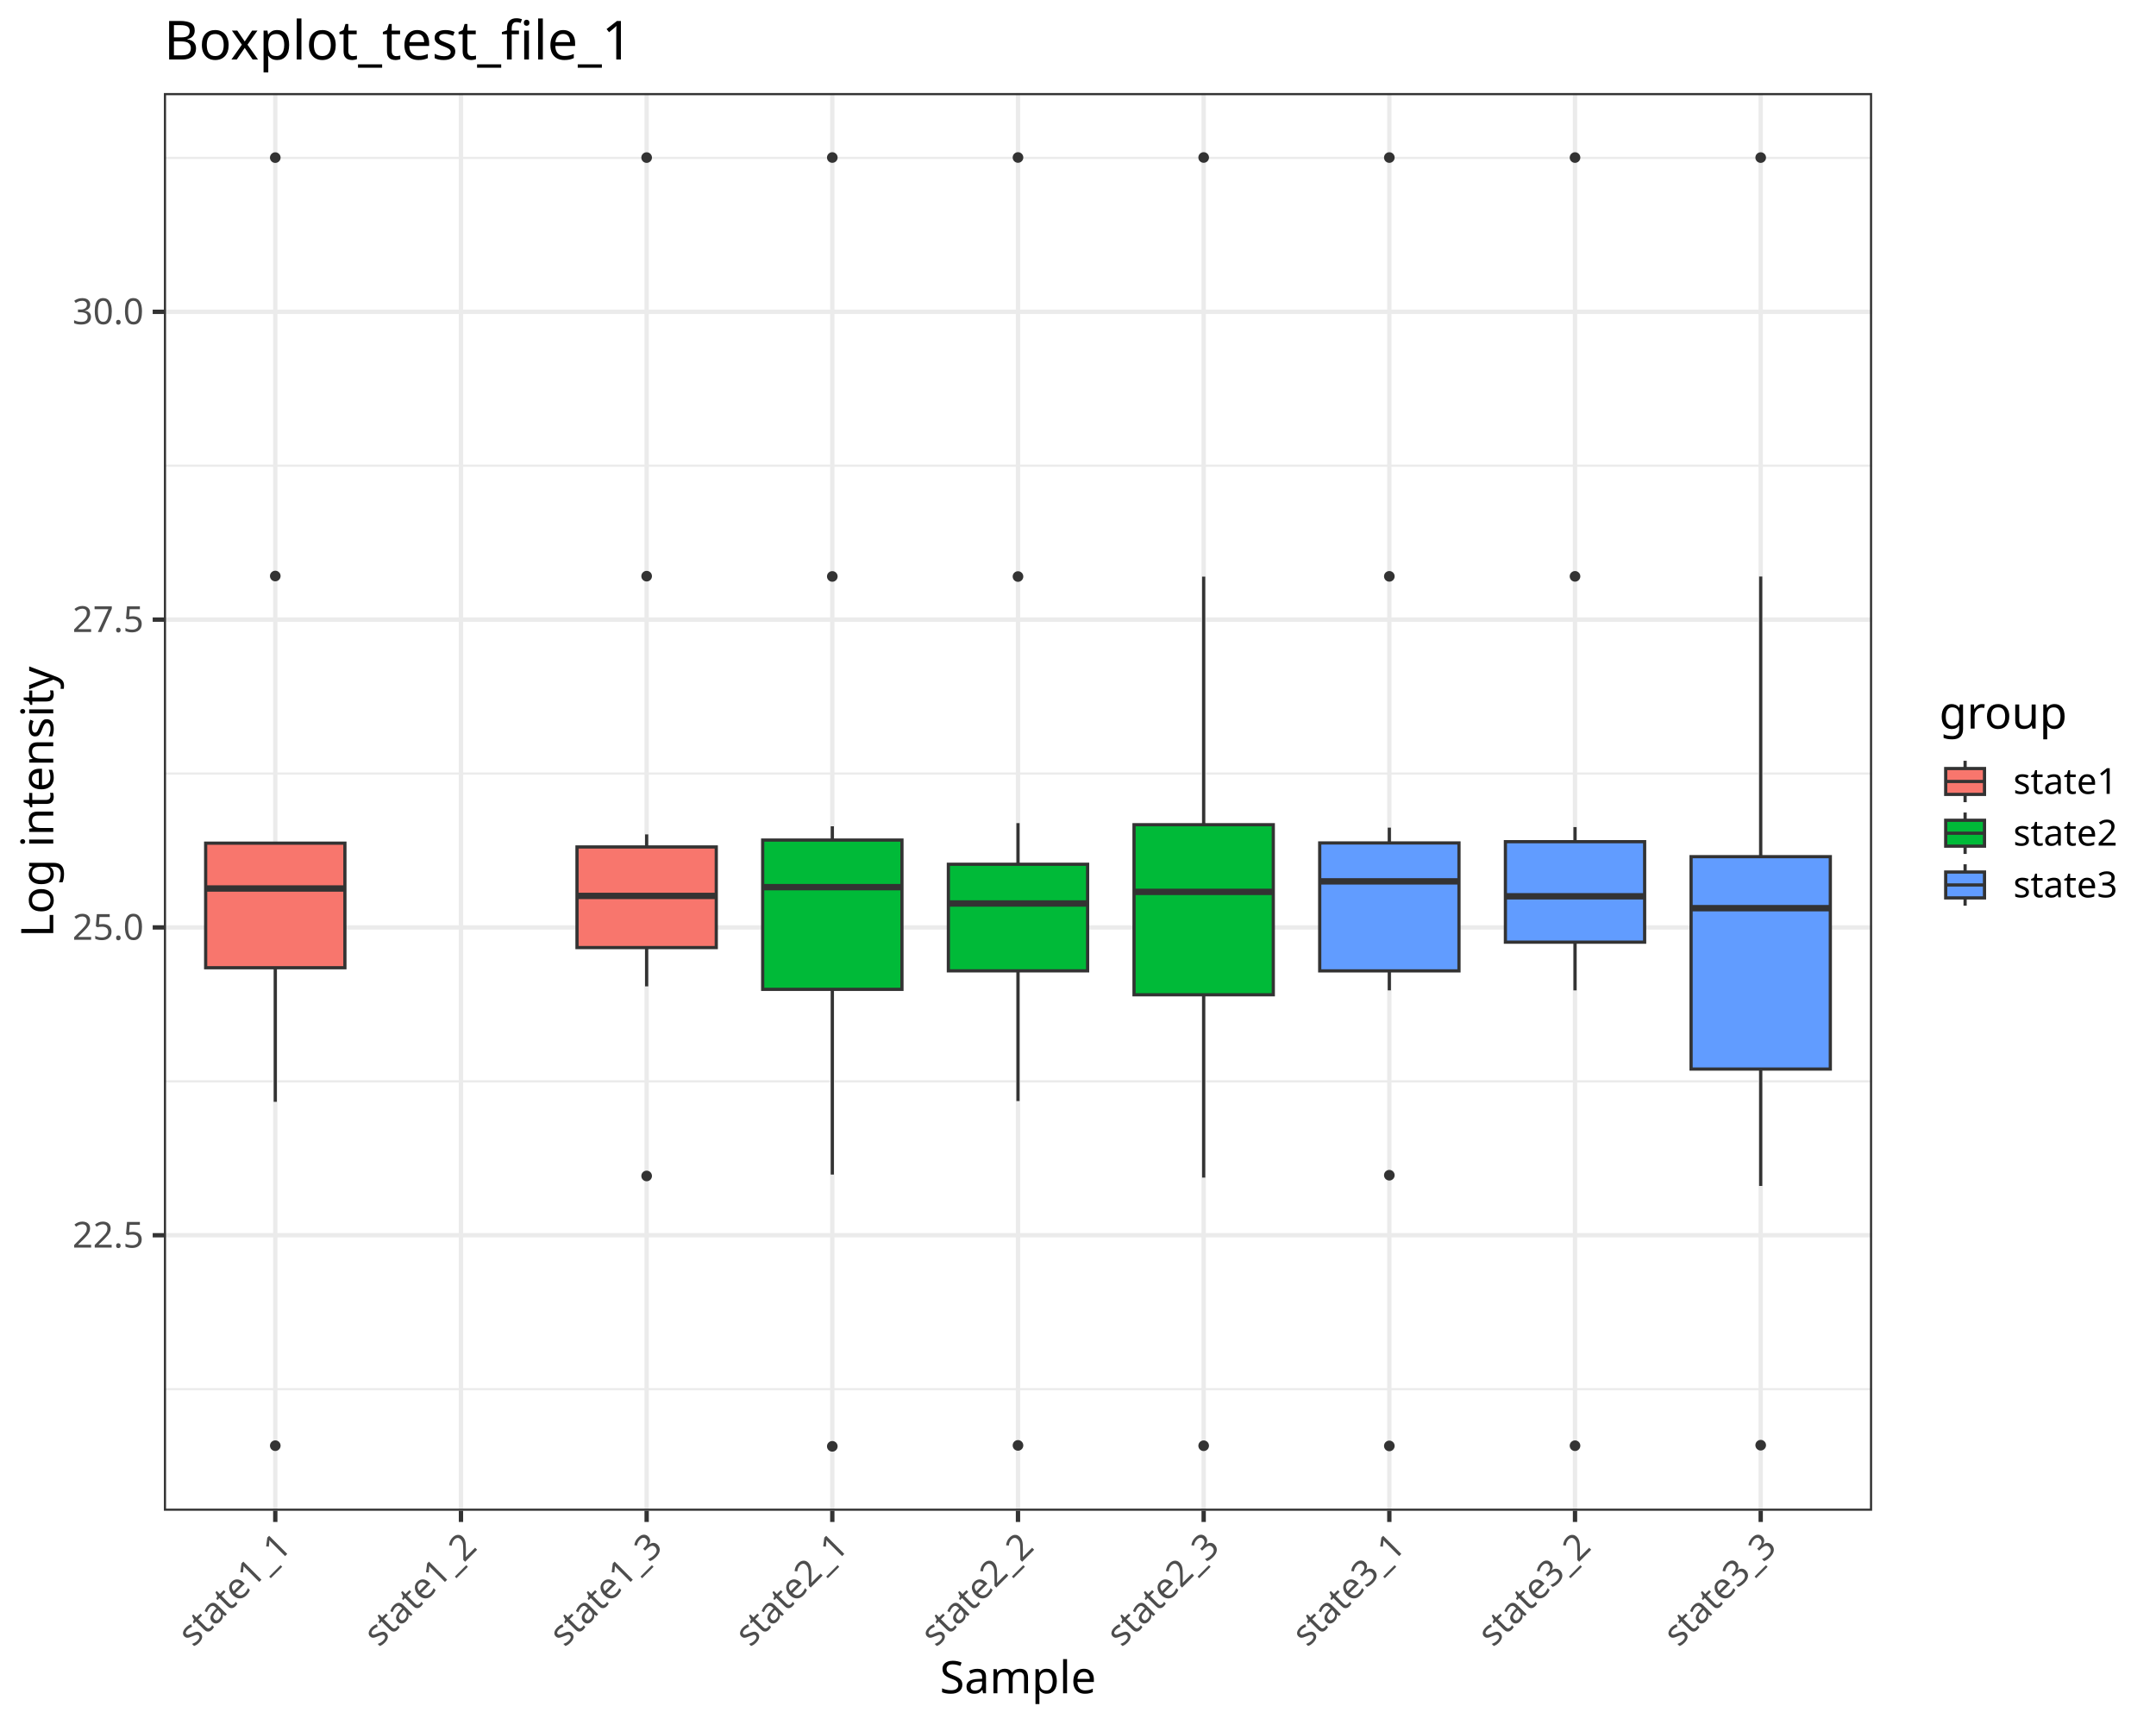
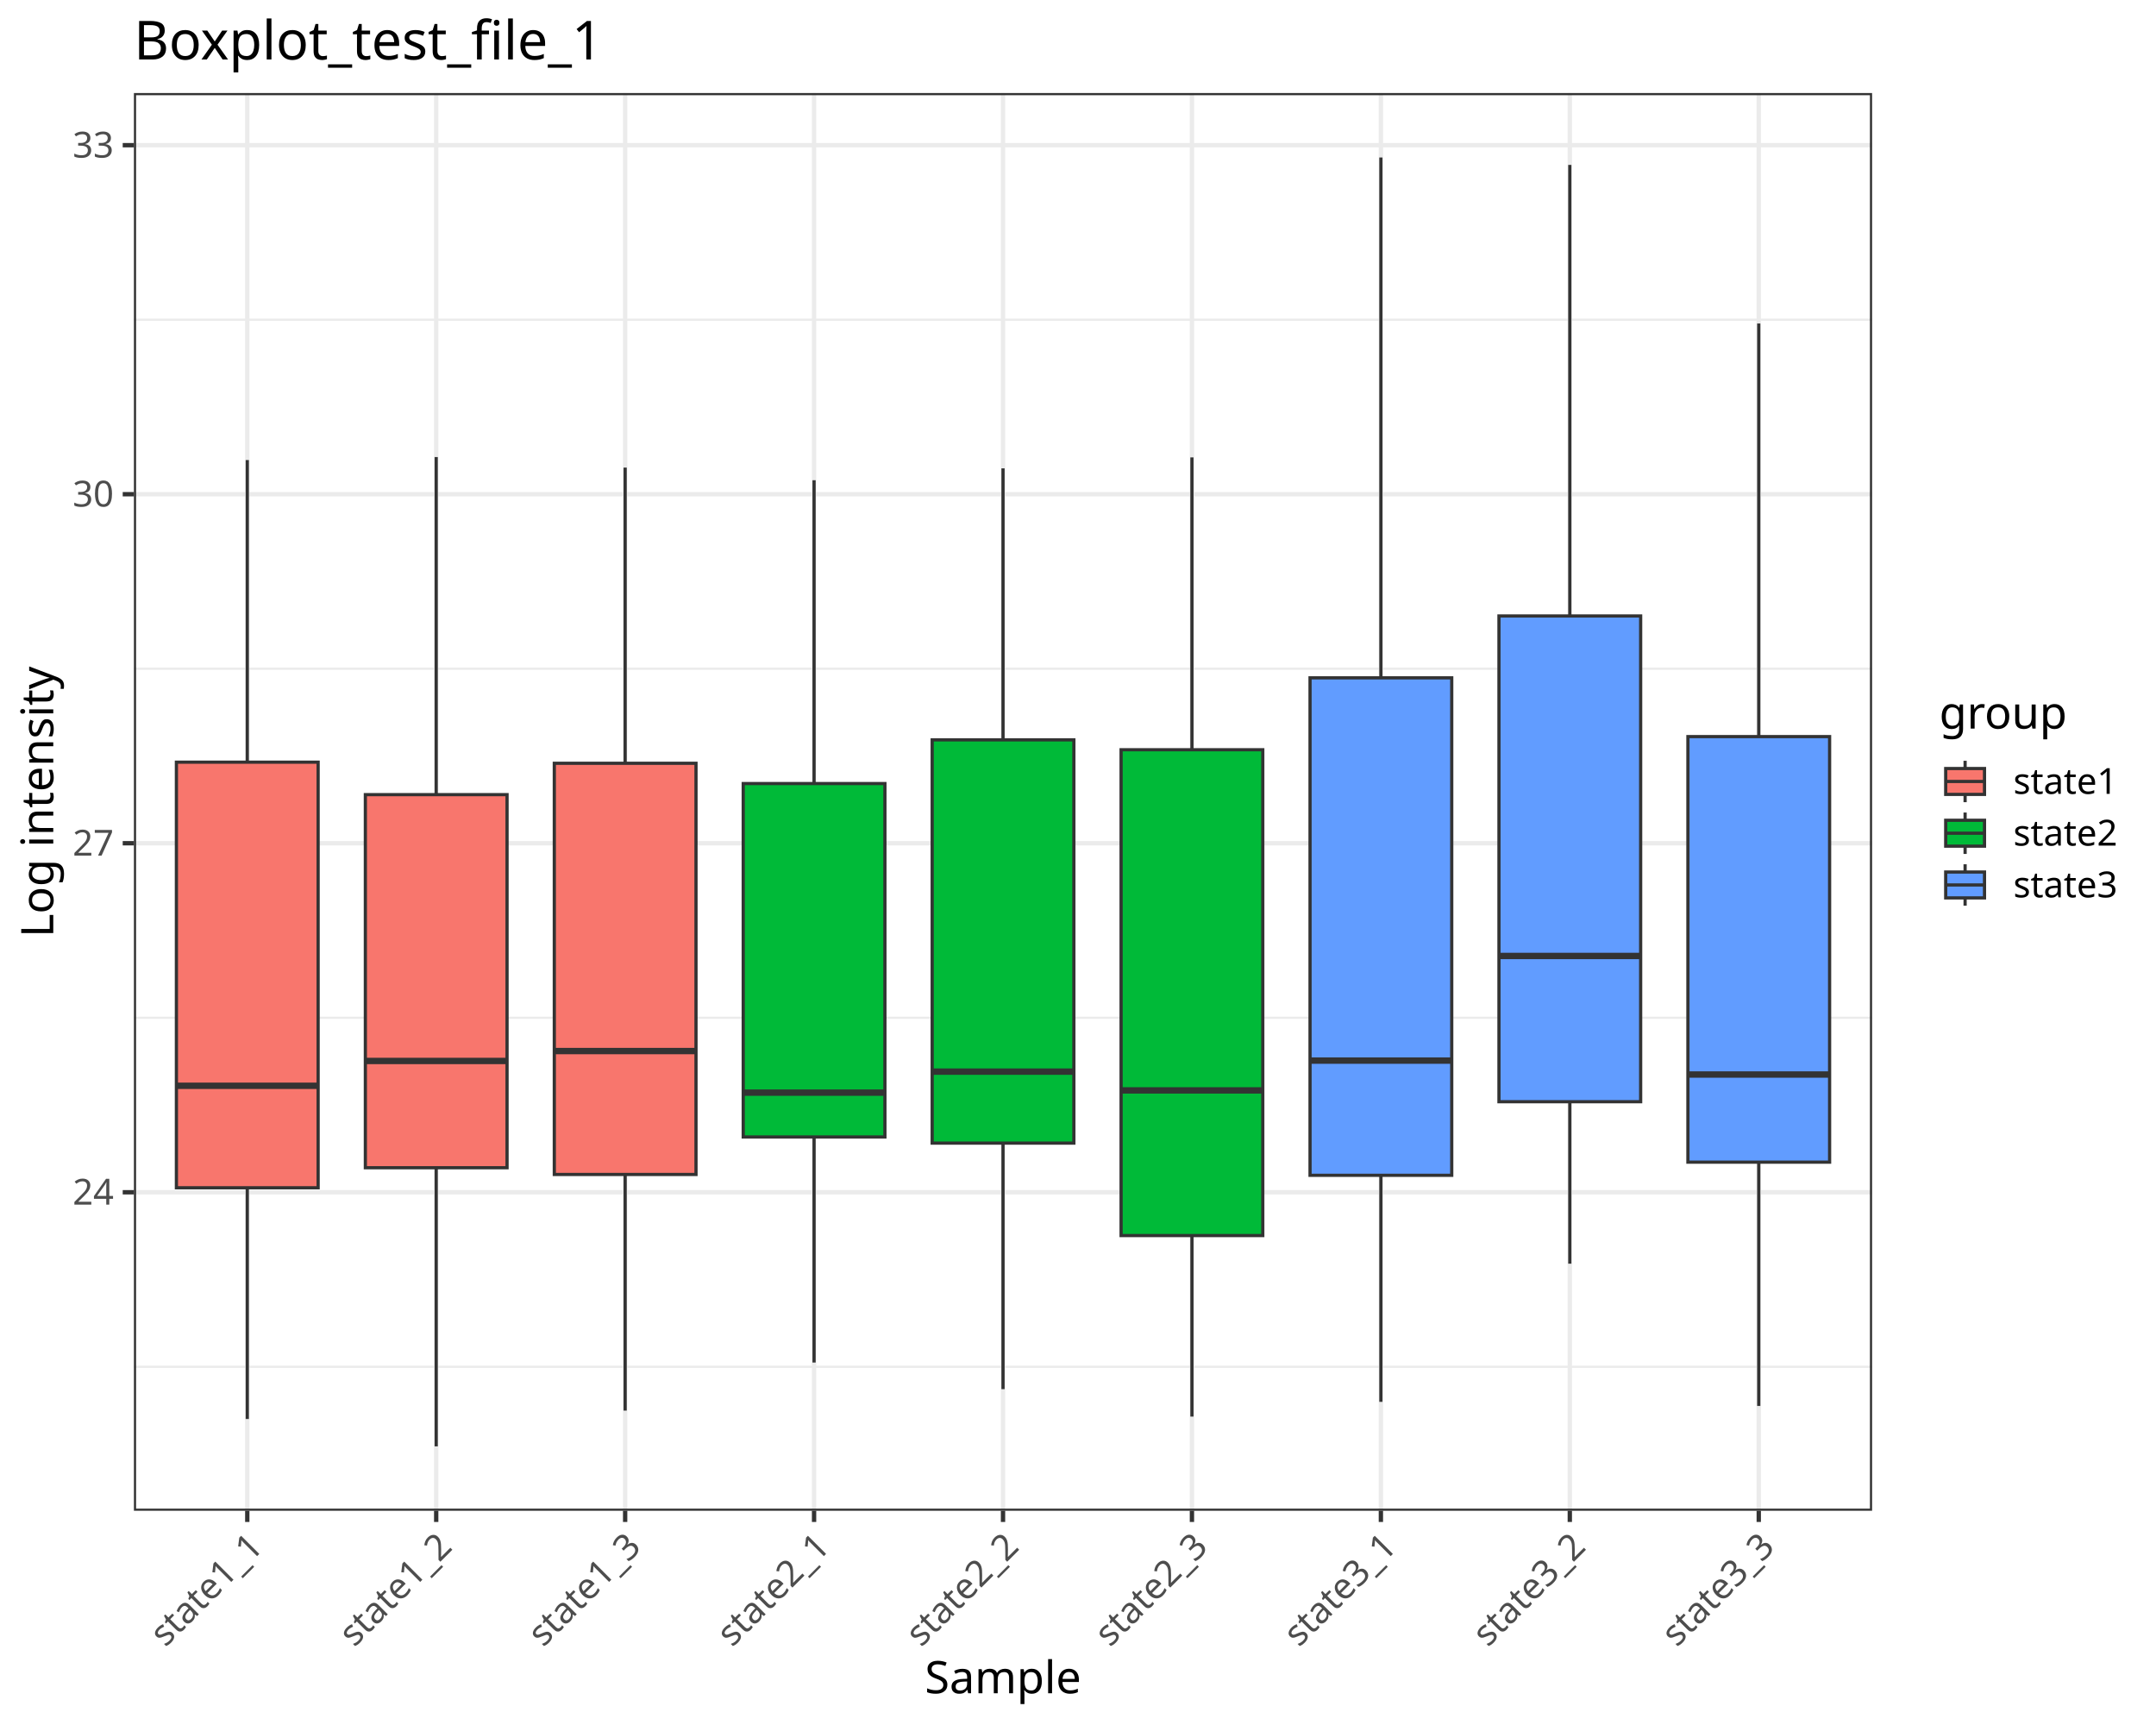
<svg xmlns="http://www.w3.org/2000/svg" class="svglite" data-engine-version="2.0" width="720.00pt" height="576.00pt" viewBox="0 0 720.00 576.00">
  <defs>
    <style type="text/css">
    .svglite line, .svglite polyline, .svglite polygon, .svglite path, .svglite rect, .svglite circle {
      fill: none;
      stroke: #000000;
      stroke-linecap: round;
      stroke-linejoin: round;
      stroke-miterlimit: 10.00;
    }
  </style>
  </defs>
  <rect width="100%" height="100%" style="stroke: none; fill: #FFFFFF;" />
  <defs>
    <clipPath id="cpMC4wMHw3MjAuMDB8MC4wMHw1NzYuMDA=">
      <rect x="0.00" y="0.00" width="720.00" height="576.00" />
    </clipPath>
  </defs>
  <g clip-path="url(#cpMC4wMHw3MjAuMDB8MC4wMHw1NzYuMDA=)">
    <rect x="0.00" y="0.00" width="720.00" height="576.00" style="stroke-width: 1.45; stroke: #FFFFFF; fill: #FFFFFF;" />
  </g>
  <defs>
-     <clipPath id="cpNTQuNzN8NjI1LjE5fDMxLjA3fDUwNC40Nw==">
-       <rect x="54.73" y="31.07" width="570.47" height="473.40" />
+     <clipPath id="cpNDQuNzJ8NjI1LjE5fDMxLjA3fDUwNC40Nw==">
+       <rect x="44.72" y="31.07" width="580.47" height="473.40" />
    </clipPath>
  </defs>
-   <g clip-path="url(#cpNTQuNzN8NjI1LjE5fDMxLjA3fDUwNC40Nw==)">
-     <rect x="54.73" y="31.07" width="570.47" height="473.40" style="stroke-width: 1.45; stroke: none; fill: #FFFFFF;" />
-     <polyline points="54.73,463.86 625.19,463.86 " style="stroke-width: 0.73; stroke: #EBEBEB; stroke-linecap: butt;" />
-     <polyline points="54.73,361.07 625.19,361.07 " style="stroke-width: 0.73; stroke: #EBEBEB; stroke-linecap: butt;" />
-     <polyline points="54.73,258.29 625.19,258.29 " style="stroke-width: 0.73; stroke: #EBEBEB; stroke-linecap: butt;" />
-     <polyline points="54.73,155.51 625.19,155.51 " style="stroke-width: 0.73; stroke: #EBEBEB; stroke-linecap: butt;" />
-     <polyline points="54.73,52.72 625.19,52.72 " style="stroke-width: 0.73; stroke: #EBEBEB; stroke-linecap: butt;" />
-     <polyline points="54.73,412.46 625.19,412.46 " style="stroke-width: 1.45; stroke: #EBEBEB; stroke-linecap: butt;" />
-     <polyline points="54.73,309.68 625.19,309.68 " style="stroke-width: 1.45; stroke: #EBEBEB; stroke-linecap: butt;" />
-     <polyline points="54.73,206.90 625.19,206.90 " style="stroke-width: 1.45; stroke: #EBEBEB; stroke-linecap: butt;" />
-     <polyline points="54.73,104.12 625.19,104.12 " style="stroke-width: 1.45; stroke: #EBEBEB; stroke-linecap: butt;" />
-     <polyline points="91.93,504.47 91.93,31.07 " style="stroke-width: 1.45; stroke: #EBEBEB; stroke-linecap: butt;" />
-     <polyline points="153.94,504.47 153.94,31.07 " style="stroke-width: 1.45; stroke: #EBEBEB; stroke-linecap: butt;" />
-     <polyline points="215.95,504.47 215.95,31.07 " style="stroke-width: 1.45; stroke: #EBEBEB; stroke-linecap: butt;" />
-     <polyline points="277.95,504.47 277.95,31.07 " style="stroke-width: 1.45; stroke: #EBEBEB; stroke-linecap: butt;" />
-     <polyline points="339.96,504.47 339.96,31.07 " style="stroke-width: 1.45; stroke: #EBEBEB; stroke-linecap: butt;" />
-     <polyline points="401.97,504.47 401.97,31.07 " style="stroke-width: 1.45; stroke: #EBEBEB; stroke-linecap: butt;" />
-     <polyline points="463.97,504.47 463.97,31.07 " style="stroke-width: 1.45; stroke: #EBEBEB; stroke-linecap: butt;" />
-     <polyline points="525.98,504.47 525.98,31.07 " style="stroke-width: 1.45; stroke: #EBEBEB; stroke-linecap: butt;" />
-     <polyline points="587.99,504.47 587.99,31.07 " style="stroke-width: 1.45; stroke: #EBEBEB; stroke-linecap: butt;" />
-     <circle cx="91.93" cy="192.34" r="1.42" style="stroke-width: 0.71; stroke: #333333; fill: #333333;" />
-     <circle cx="91.93" cy="52.63" r="1.42" style="stroke-width: 0.71; stroke: #333333; fill: #333333;" />
-     <circle cx="91.93" cy="482.73" r="1.42" style="stroke-width: 0.71; stroke: #333333; fill: #333333;" />
-     <line x1="91.93" y1="281.54" x2="91.93" y2="281.18" style="stroke-width: 1.07; stroke: #333333; stroke-linecap: butt;" />
-     <line x1="91.93" y1="323.14" x2="91.93" y2="367.91" style="stroke-width: 1.07; stroke: #333333; stroke-linecap: butt;" />
-     <polygon points="68.68,281.54 68.68,323.14 115.18,323.14 115.18,281.54 68.68,281.54 " style="stroke-width: 1.07; stroke: #333333; stroke-linecap: butt; stroke-linejoin: miter; fill: #F8766D;" />
-     <line x1="68.68" y1="296.68" x2="115.18" y2="296.68" style="stroke-width: 2.13; stroke: #333333; stroke-linecap: butt; stroke-linejoin: miter;" />
-     <circle cx="215.95" cy="192.39" r="1.42" style="stroke-width: 0.71; stroke: #333333; fill: #333333;" />
-     <circle cx="215.95" cy="52.62" r="1.42" style="stroke-width: 0.71; stroke: #333333; fill: #333333;" />
-     <circle cx="215.95" cy="392.67" r="1.42" style="stroke-width: 0.71; stroke: #333333; fill: #333333;" />
-     <line x1="215.95" y1="282.81" x2="215.95" y2="278.61" style="stroke-width: 1.07; stroke: #333333; stroke-linecap: butt;" />
-     <line x1="215.95" y1="316.41" x2="215.95" y2="329.36" style="stroke-width: 1.07; stroke: #333333; stroke-linecap: butt;" />
-     <polygon points="192.69,282.81 192.69,316.41 239.20,316.41 239.20,282.81 192.69,282.81 " style="stroke-width: 1.07; stroke: #333333; stroke-linecap: butt; stroke-linejoin: miter; fill: #F8766D;" />
-     <line x1="192.69" y1="299.16" x2="239.20" y2="299.16" style="stroke-width: 2.13; stroke: #333333; stroke-linecap: butt; stroke-linejoin: miter;" />
-     <circle cx="277.95" cy="192.48" r="1.42" style="stroke-width: 0.71; stroke: #333333; fill: #333333;" />
-     <circle cx="277.95" cy="52.60" r="1.42" style="stroke-width: 0.71; stroke: #333333; fill: #333333;" />
-     <circle cx="277.95" cy="482.95" r="1.42" style="stroke-width: 0.71; stroke: #333333; fill: #333333;" />
-     <line x1="277.95" y1="280.51" x2="277.95" y2="275.91" style="stroke-width: 1.07; stroke: #333333; stroke-linecap: butt;" />
-     <line x1="277.95" y1="330.36" x2="277.95" y2="392.20" style="stroke-width: 1.07; stroke: #333333; stroke-linecap: butt;" />
-     <polygon points="254.70,280.51 254.70,330.36 301.21,330.36 301.21,280.51 254.70,280.51 " style="stroke-width: 1.07; stroke: #333333; stroke-linecap: butt; stroke-linejoin: miter; fill: #00BA38;" />
-     <line x1="254.70" y1="296.23" x2="301.21" y2="296.23" style="stroke-width: 2.13; stroke: #333333; stroke-linecap: butt; stroke-linejoin: miter;" />
-     <circle cx="339.96" cy="192.51" r="1.42" style="stroke-width: 0.71; stroke: #333333; fill: #333333;" />
-     <circle cx="339.96" cy="52.59" r="1.42" style="stroke-width: 0.71; stroke: #333333; fill: #333333;" />
-     <circle cx="339.96" cy="482.64" r="1.42" style="stroke-width: 0.71; stroke: #333333; fill: #333333;" />
-     <line x1="339.96" y1="288.59" x2="339.96" y2="274.84" style="stroke-width: 1.07; stroke: #333333; stroke-linecap: butt;" />
-     <line x1="339.96" y1="324.18" x2="339.96" y2="367.67" style="stroke-width: 1.07; stroke: #333333; stroke-linecap: butt;" />
-     <polygon points="316.71,288.59 316.71,324.18 363.21,324.18 363.21,288.59 316.71,288.59 " style="stroke-width: 1.07; stroke: #333333; stroke-linecap: butt; stroke-linejoin: miter; fill: #00BA38;" />
-     <line x1="316.71" y1="301.69" x2="363.21" y2="301.69" style="stroke-width: 2.13; stroke: #333333; stroke-linecap: butt; stroke-linejoin: miter;" />
-     <circle cx="401.97" cy="52.59" r="1.42" style="stroke-width: 0.71; stroke: #333333; fill: #333333;" />
-     <circle cx="401.97" cy="482.75" r="1.42" style="stroke-width: 0.71; stroke: #333333; fill: #333333;" />
-     <line x1="401.97" y1="275.38" x2="401.97" y2="192.54" style="stroke-width: 1.07; stroke: #333333; stroke-linecap: butt;" />
-     <line x1="401.97" y1="332.17" x2="401.97" y2="393.21" style="stroke-width: 1.07; stroke: #333333; stroke-linecap: butt;" />
-     <polygon points="378.71,275.38 378.71,332.17 425.22,332.17 425.22,275.38 378.71,275.38 " style="stroke-width: 1.07; stroke: #333333; stroke-linecap: butt; stroke-linejoin: miter; fill: #00BA38;" />
-     <line x1="378.71" y1="297.81" x2="425.22" y2="297.81" style="stroke-width: 2.13; stroke: #333333; stroke-linecap: butt; stroke-linejoin: miter;" />
-     <circle cx="463.97" cy="192.45" r="1.42" style="stroke-width: 0.71; stroke: #333333; fill: #333333;" />
-     <circle cx="463.97" cy="52.61" r="1.42" style="stroke-width: 0.71; stroke: #333333; fill: #333333;" />
-     <circle cx="463.97" cy="482.81" r="1.42" style="stroke-width: 0.71; stroke: #333333; fill: #333333;" />
-     <circle cx="463.97" cy="392.42" r="1.42" style="stroke-width: 0.71; stroke: #333333; fill: #333333;" />
-     <line x1="463.97" y1="281.47" x2="463.97" y2="276.36" style="stroke-width: 1.07; stroke: #333333; stroke-linecap: butt;" />
-     <line x1="463.97" y1="324.19" x2="463.97" y2="330.70" style="stroke-width: 1.07; stroke: #333333; stroke-linecap: butt;" />
-     <polygon points="440.72,281.47 440.72,324.19 487.23,324.19 487.23,281.47 440.72,281.47 " style="stroke-width: 1.07; stroke: #333333; stroke-linecap: butt; stroke-linejoin: miter; fill: #619CFF;" />
-     <line x1="440.72" y1="294.30" x2="487.23" y2="294.30" style="stroke-width: 2.13; stroke: #333333; stroke-linecap: butt; stroke-linejoin: miter;" />
-     <circle cx="525.98" cy="192.45" r="1.42" style="stroke-width: 0.71; stroke: #333333; fill: #333333;" />
-     <circle cx="525.98" cy="52.61" r="1.42" style="stroke-width: 0.71; stroke: #333333; fill: #333333;" />
-     <circle cx="525.98" cy="482.74" r="1.42" style="stroke-width: 0.71; stroke: #333333; fill: #333333;" />
-     <line x1="525.98" y1="281.05" x2="525.98" y2="276.17" style="stroke-width: 1.07; stroke: #333333; stroke-linecap: butt;" />
-     <line x1="525.98" y1="314.60" x2="525.98" y2="330.70" style="stroke-width: 1.07; stroke: #333333; stroke-linecap: butt;" />
-     <polygon points="502.73,281.05 502.73,314.60 549.23,314.60 549.23,281.05 502.73,281.05 " style="stroke-width: 1.07; stroke: #333333; stroke-linecap: butt; stroke-linejoin: miter; fill: #619CFF;" />
-     <line x1="502.73" y1="299.28" x2="549.23" y2="299.28" style="stroke-width: 2.13; stroke: #333333; stroke-linecap: butt; stroke-linejoin: miter;" />
-     <circle cx="587.99" cy="52.62" r="1.42" style="stroke-width: 0.71; stroke: #333333; fill: #333333;" />
-     <circle cx="587.99" cy="482.57" r="1.42" style="stroke-width: 0.71; stroke: #333333; fill: #333333;" />
-     <line x1="587.99" y1="286.05" x2="587.99" y2="192.50" style="stroke-width: 1.07; stroke: #333333; stroke-linecap: butt;" />
-     <line x1="587.99" y1="356.97" x2="587.99" y2="396.00" style="stroke-width: 1.07; stroke: #333333; stroke-linecap: butt;" />
-     <polygon points="564.74,286.05 564.74,356.97 611.24,356.97 611.24,286.05 564.74,286.05 " style="stroke-width: 1.07; stroke: #333333; stroke-linecap: butt; stroke-linejoin: miter; fill: #619CFF;" />
-     <line x1="564.74" y1="303.25" x2="611.24" y2="303.25" style="stroke-width: 2.13; stroke: #333333; stroke-linecap: butt; stroke-linejoin: miter;" />
-     <rect x="54.73" y="31.07" width="570.47" height="473.40" style="stroke-width: 1.45; stroke: #333333;" />
+   <g clip-path="url(#cpNDQuNzJ8NjI1LjE5fDMxLjA3fDUwNC40Nw==)">
+     <rect x="44.72" y="31.07" width="580.47" height="473.40" style="stroke-width: 1.45; stroke: none; fill: #FFFFFF;" />
+     <polyline points="44.72,456.39 625.19,456.39 " style="stroke-width: 0.73; stroke: #EBEBEB; stroke-linecap: butt;" />
+     <polyline points="44.72,339.84 625.19,339.84 " style="stroke-width: 0.73; stroke: #EBEBEB; stroke-linecap: butt;" />
+     <polyline points="44.72,223.30 625.19,223.30 " style="stroke-width: 0.73; stroke: #EBEBEB; stroke-linecap: butt;" />
+     <polyline points="44.72,106.75 625.19,106.75 " style="stroke-width: 0.73; stroke: #EBEBEB; stroke-linecap: butt;" />
+     <polyline points="44.72,398.11 625.19,398.11 " style="stroke-width: 1.45; stroke: #EBEBEB; stroke-linecap: butt;" />
+     <polyline points="44.72,281.57 625.19,281.57 " style="stroke-width: 1.45; stroke: #EBEBEB; stroke-linecap: butt;" />
+     <polyline points="44.72,165.02 625.19,165.02 " style="stroke-width: 1.45; stroke: #EBEBEB; stroke-linecap: butt;" />
+     <polyline points="44.72,48.48 625.19,48.48 " style="stroke-width: 1.45; stroke: #EBEBEB; stroke-linecap: butt;" />
+     <polyline points="82.58,504.47 82.58,31.07 " style="stroke-width: 1.45; stroke: #EBEBEB; stroke-linecap: butt;" />
+     <polyline points="145.67,504.47 145.67,31.07 " style="stroke-width: 1.45; stroke: #EBEBEB; stroke-linecap: butt;" />
+     <polyline points="208.77,504.47 208.77,31.07 " style="stroke-width: 1.45; stroke: #EBEBEB; stroke-linecap: butt;" />
+     <polyline points="271.86,504.47 271.86,31.07 " style="stroke-width: 1.45; stroke: #EBEBEB; stroke-linecap: butt;" />
+     <polyline points="334.96,504.47 334.96,31.07 " style="stroke-width: 1.45; stroke: #EBEBEB; stroke-linecap: butt;" />
+     <polyline points="398.05,504.47 398.05,31.07 " style="stroke-width: 1.45; stroke: #EBEBEB; stroke-linecap: butt;" />
+     <polyline points="461.15,504.47 461.15,31.07 " style="stroke-width: 1.45; stroke: #EBEBEB; stroke-linecap: butt;" />
+     <polyline points="524.24,504.47 524.24,31.07 " style="stroke-width: 1.45; stroke: #EBEBEB; stroke-linecap: butt;" />
+     <polyline points="587.34,504.47 587.34,31.07 " style="stroke-width: 1.45; stroke: #EBEBEB; stroke-linecap: butt;" />
+     <line x1="82.58" y1="254.50" x2="82.58" y2="153.62" style="stroke-width: 1.07; stroke: #333333; stroke-linecap: butt;" />
+     <line x1="82.58" y1="396.61" x2="82.58" y2="473.82" style="stroke-width: 1.07; stroke: #333333; stroke-linecap: butt;" />
+     <polygon points="58.91,254.50 58.91,396.61 106.24,396.61 106.24,254.50 58.91,254.50 " style="stroke-width: 1.07; stroke: #333333; stroke-linecap: butt; stroke-linejoin: miter; fill: #F8766D;" />
+     <line x1="58.91" y1="362.56" x2="106.24" y2="362.56" style="stroke-width: 2.13; stroke: #333333; stroke-linecap: butt; stroke-linejoin: miter;" />
+     <line x1="145.67" y1="265.34" x2="145.67" y2="152.62" style="stroke-width: 1.07; stroke: #333333; stroke-linecap: butt;" />
+     <line x1="145.67" y1="389.92" x2="145.67" y2="482.95" style="stroke-width: 1.07; stroke: #333333; stroke-linecap: butt;" />
+     <polygon points="122.01,265.34 122.01,389.92 169.33,389.92 169.33,265.34 122.01,265.34 " style="stroke-width: 1.07; stroke: #333333; stroke-linecap: butt; stroke-linejoin: miter; fill: #F8766D;" />
+     <line x1="122.01" y1="354.27" x2="169.33" y2="354.27" style="stroke-width: 2.13; stroke: #333333; stroke-linecap: butt; stroke-linejoin: miter;" />
+     <line x1="208.77" y1="254.87" x2="208.77" y2="156.13" style="stroke-width: 1.07; stroke: #333333; stroke-linecap: butt;" />
+     <line x1="208.77" y1="392.17" x2="208.77" y2="471.01" style="stroke-width: 1.07; stroke: #333333; stroke-linecap: butt;" />
+     <polygon points="185.11,254.87 185.11,392.17 232.43,392.17 232.43,254.87 185.11,254.87 " style="stroke-width: 1.07; stroke: #333333; stroke-linecap: butt; stroke-linejoin: miter; fill: #F8766D;" />
+     <line x1="185.11" y1="350.96" x2="232.43" y2="350.96" style="stroke-width: 2.13; stroke: #333333; stroke-linecap: butt; stroke-linejoin: miter;" />
+     <line x1="271.86" y1="261.64" x2="271.86" y2="160.35" style="stroke-width: 1.07; stroke: #333333; stroke-linecap: butt;" />
+     <line x1="271.86" y1="379.65" x2="271.86" y2="454.97" style="stroke-width: 1.07; stroke: #333333; stroke-linecap: butt;" />
+     <polygon points="248.20,261.64 248.20,379.65 295.52,379.65 295.52,261.64 248.20,261.64 " style="stroke-width: 1.07; stroke: #333333; stroke-linecap: butt; stroke-linejoin: miter; fill: #00BA38;" />
+     <line x1="248.20" y1="364.85" x2="295.52" y2="364.85" style="stroke-width: 2.13; stroke: #333333; stroke-linecap: butt; stroke-linejoin: miter;" />
+     <line x1="334.96" y1="247.05" x2="334.96" y2="156.38" style="stroke-width: 1.07; stroke: #333333; stroke-linecap: butt;" />
+     <line x1="334.96" y1="381.70" x2="334.96" y2="463.86" style="stroke-width: 1.07; stroke: #333333; stroke-linecap: butt;" />
+     <polygon points="311.30,247.05 311.30,381.70 358.62,381.70 358.62,247.05 311.30,247.05 " style="stroke-width: 1.07; stroke: #333333; stroke-linecap: butt; stroke-linejoin: miter; fill: #00BA38;" />
+     <line x1="311.30" y1="357.83" x2="358.62" y2="357.83" style="stroke-width: 2.13; stroke: #333333; stroke-linecap: butt; stroke-linejoin: miter;" />
+     <line x1="398.05" y1="250.35" x2="398.05" y2="152.74" style="stroke-width: 1.07; stroke: #333333; stroke-linecap: butt;" />
+     <line x1="398.05" y1="412.57" x2="398.05" y2="473.01" style="stroke-width: 1.07; stroke: #333333; stroke-linecap: butt;" />
+     <polygon points="374.39,250.35 374.39,412.57 421.71,412.57 421.71,250.35 374.39,250.35 " style="stroke-width: 1.07; stroke: #333333; stroke-linecap: butt; stroke-linejoin: miter; fill: #00BA38;" />
+     <line x1="374.39" y1="364.10" x2="421.71" y2="364.10" style="stroke-width: 2.13; stroke: #333333; stroke-linecap: butt; stroke-linejoin: miter;" />
+     <line x1="461.15" y1="226.34" x2="461.15" y2="52.59" style="stroke-width: 1.07; stroke: #333333; stroke-linecap: butt;" />
+     <line x1="461.15" y1="392.45" x2="461.15" y2="468.09" style="stroke-width: 1.07; stroke: #333333; stroke-linecap: butt;" />
+     <polygon points="437.49,226.34 437.49,392.45 484.81,392.45 484.81,226.34 437.49,226.34 " style="stroke-width: 1.07; stroke: #333333; stroke-linecap: butt; stroke-linejoin: miter; fill: #619CFF;" />
+     <line x1="437.49" y1="354.15" x2="484.81" y2="354.15" style="stroke-width: 2.13; stroke: #333333; stroke-linecap: butt; stroke-linejoin: miter;" />
+     <line x1="524.24" y1="205.68" x2="524.24" y2="55.07" style="stroke-width: 1.07; stroke: #333333; stroke-linecap: butt;" />
+     <line x1="524.24" y1="367.88" x2="524.24" y2="421.96" style="stroke-width: 1.07; stroke: #333333; stroke-linecap: butt;" />
+     <polygon points="500.58,205.68 500.58,367.88 547.90,367.88 547.90,205.68 500.58,205.68 " style="stroke-width: 1.07; stroke: #333333; stroke-linecap: butt; stroke-linejoin: miter; fill: #619CFF;" />
+     <line x1="500.58" y1="319.21" x2="547.90" y2="319.21" style="stroke-width: 2.13; stroke: #333333; stroke-linecap: butt; stroke-linejoin: miter;" />
+     <line x1="587.34" y1="245.96" x2="587.34" y2="108.02" style="stroke-width: 1.07; stroke: #333333; stroke-linecap: butt;" />
+     <line x1="587.34" y1="388.06" x2="587.34" y2="469.46" style="stroke-width: 1.07; stroke: #333333; stroke-linecap: butt;" />
+     <polygon points="563.68,245.96 563.68,388.06 611.00,388.06 611.00,245.96 563.68,245.96 " style="stroke-width: 1.07; stroke: #333333; stroke-linecap: butt; stroke-linejoin: miter; fill: #619CFF;" />
+     <line x1="563.68" y1="358.80" x2="611.00" y2="358.80" style="stroke-width: 2.13; stroke: #333333; stroke-linecap: butt; stroke-linejoin: miter;" />
+     <rect x="44.72" y="31.07" width="580.47" height="473.40" style="stroke-width: 1.45; stroke: #333333;" />
  </g>
  <g clip-path="url(#cpMC4wMHw3MjAuMDB8MC4wMHw1NzYuMDA=)">
-     <text x="48.00" y="416.59" text-anchor="end" style="font-size: 12.00px; fill: #4D4D4D; font-family: sans;" textLength="23.36px" lengthAdjust="spacingAndGlyphs">22.5</text>
-     <text x="48.00" y="313.81" text-anchor="end" style="font-size: 12.00px; fill: #4D4D4D; font-family: sans;" textLength="23.36px" lengthAdjust="spacingAndGlyphs">25.0</text>
-     <text x="48.00" y="211.03" text-anchor="end" style="font-size: 12.00px; fill: #4D4D4D; font-family: sans;" textLength="23.36px" lengthAdjust="spacingAndGlyphs">27.5</text>
-     <text x="48.00" y="108.24" text-anchor="end" style="font-size: 12.00px; fill: #4D4D4D; font-family: sans;" textLength="23.36px" lengthAdjust="spacingAndGlyphs">30.0</text>
-     <polyline points="50.99,412.46 54.73,412.46 " style="stroke-width: 1.45; stroke: #333333; stroke-linecap: butt;" />
-     <polyline points="50.99,309.68 54.73,309.68 " style="stroke-width: 1.45; stroke: #333333; stroke-linecap: butt;" />
-     <polyline points="50.99,206.90 54.73,206.90 " style="stroke-width: 1.45; stroke: #333333; stroke-linecap: butt;" />
-     <polyline points="50.99,104.12 54.73,104.12 " style="stroke-width: 1.45; stroke: #333333; stroke-linecap: butt;" />
-     <polyline points="91.93,508.21 91.93,504.47 " style="stroke-width: 1.45; stroke: #333333; stroke-linecap: butt;" />
-     <polyline points="153.94,508.21 153.94,504.47 " style="stroke-width: 1.45; stroke: #333333; stroke-linecap: butt;" />
-     <polyline points="215.95,508.21 215.95,504.47 " style="stroke-width: 1.45; stroke: #333333; stroke-linecap: butt;" />
-     <polyline points="277.95,508.21 277.95,504.47 " style="stroke-width: 1.45; stroke: #333333; stroke-linecap: butt;" />
-     <polyline points="339.96,508.21 339.96,504.47 " style="stroke-width: 1.45; stroke: #333333; stroke-linecap: butt;" />
-     <polyline points="401.97,508.21 401.97,504.47 " style="stroke-width: 1.45; stroke: #333333; stroke-linecap: butt;" />
-     <polyline points="463.97,508.21 463.97,504.47 " style="stroke-width: 1.45; stroke: #333333; stroke-linecap: butt;" />
-     <polyline points="525.98,508.21 525.98,504.47 " style="stroke-width: 1.45; stroke: #333333; stroke-linecap: butt;" />
-     <polyline points="587.99,508.21 587.99,504.47 " style="stroke-width: 1.45; stroke: #333333; stroke-linecap: butt;" />
-     <text transform="translate(97.77,517.04) rotate(-45)" text-anchor="end" style="font-size: 12.00px; fill: #4D4D4D; font-family: sans;" textLength="46.04px" lengthAdjust="spacingAndGlyphs">state1_1</text>
-     <text transform="translate(159.78,517.04) rotate(-45)" text-anchor="end" style="font-size: 12.00px; fill: #4D4D4D; font-family: sans;" textLength="46.04px" lengthAdjust="spacingAndGlyphs">state1_2</text>
-     <text transform="translate(221.78,517.04) rotate(-45)" text-anchor="end" style="font-size: 12.00px; fill: #4D4D4D; font-family: sans;" textLength="46.04px" lengthAdjust="spacingAndGlyphs">state1_3</text>
-     <text transform="translate(283.79,517.04) rotate(-45)" text-anchor="end" style="font-size: 12.00px; fill: #4D4D4D; font-family: sans;" textLength="46.04px" lengthAdjust="spacingAndGlyphs">state2_1</text>
-     <text transform="translate(345.80,517.04) rotate(-45)" text-anchor="end" style="font-size: 12.00px; fill: #4D4D4D; font-family: sans;" textLength="46.04px" lengthAdjust="spacingAndGlyphs">state2_2</text>
-     <text transform="translate(407.81,517.04) rotate(-45)" text-anchor="end" style="font-size: 12.00px; fill: #4D4D4D; font-family: sans;" textLength="46.04px" lengthAdjust="spacingAndGlyphs">state2_3</text>
-     <text transform="translate(469.81,517.04) rotate(-45)" text-anchor="end" style="font-size: 12.00px; fill: #4D4D4D; font-family: sans;" textLength="46.04px" lengthAdjust="spacingAndGlyphs">state3_1</text>
-     <text transform="translate(531.82,517.04) rotate(-45)" text-anchor="end" style="font-size: 12.00px; fill: #4D4D4D; font-family: sans;" textLength="46.04px" lengthAdjust="spacingAndGlyphs">state3_2</text>
-     <text transform="translate(593.83,517.04) rotate(-45)" text-anchor="end" style="font-size: 12.00px; fill: #4D4D4D; font-family: sans;" textLength="46.04px" lengthAdjust="spacingAndGlyphs">state3_3</text>
-     <text x="339.96" y="565.41" text-anchor="middle" style="font-size: 15.00px; font-family: sans;" textLength="50.87px" lengthAdjust="spacingAndGlyphs">Sample</text>
+     <text x="37.99" y="402.24" text-anchor="end" style="font-size: 12.00px; fill: #4D4D4D; font-family: sans;" textLength="13.35px" lengthAdjust="spacingAndGlyphs">24</text>
+     <text x="37.99" y="285.70" text-anchor="end" style="font-size: 12.00px; fill: #4D4D4D; font-family: sans;" textLength="13.35px" lengthAdjust="spacingAndGlyphs">27</text>
+     <text x="37.99" y="169.15" text-anchor="end" style="font-size: 12.00px; fill: #4D4D4D; font-family: sans;" textLength="13.35px" lengthAdjust="spacingAndGlyphs">30</text>
+     <text x="37.99" y="52.61" text-anchor="end" style="font-size: 12.00px; fill: #4D4D4D; font-family: sans;" textLength="13.35px" lengthAdjust="spacingAndGlyphs">33</text>
+     <polyline points="40.98,398.11 44.72,398.11 " style="stroke-width: 1.45; stroke: #333333; stroke-linecap: butt;" />
+     <polyline points="40.98,281.57 44.72,281.57 " style="stroke-width: 1.45; stroke: #333333; stroke-linecap: butt;" />
+     <polyline points="40.98,165.02 44.72,165.02 " style="stroke-width: 1.45; stroke: #333333; stroke-linecap: butt;" />
+     <polyline points="40.98,48.48 44.72,48.48 " style="stroke-width: 1.45; stroke: #333333; stroke-linecap: butt;" />
+     <polyline points="82.58,508.21 82.58,504.47 " style="stroke-width: 1.45; stroke: #333333; stroke-linecap: butt;" />
+     <polyline points="145.67,508.21 145.67,504.47 " style="stroke-width: 1.45; stroke: #333333; stroke-linecap: butt;" />
+     <polyline points="208.77,508.21 208.77,504.47 " style="stroke-width: 1.45; stroke: #333333; stroke-linecap: butt;" />
+     <polyline points="271.86,508.21 271.86,504.47 " style="stroke-width: 1.45; stroke: #333333; stroke-linecap: butt;" />
+     <polyline points="334.96,508.21 334.96,504.47 " style="stroke-width: 1.45; stroke: #333333; stroke-linecap: butt;" />
+     <polyline points="398.05,508.21 398.05,504.47 " style="stroke-width: 1.45; stroke: #333333; stroke-linecap: butt;" />
+     <polyline points="461.15,508.21 461.15,504.47 " style="stroke-width: 1.45; stroke: #333333; stroke-linecap: butt;" />
+     <polyline points="524.24,508.21 524.24,504.47 " style="stroke-width: 1.45; stroke: #333333; stroke-linecap: butt;" />
+     <polyline points="587.34,508.21 587.34,504.47 " style="stroke-width: 1.45; stroke: #333333; stroke-linecap: butt;" />
+     <text transform="translate(88.42,517.04) rotate(-45)" text-anchor="end" style="font-size: 12.00px; fill: #4D4D4D; font-family: sans;" textLength="46.04px" lengthAdjust="spacingAndGlyphs">state1_1</text>
+     <text transform="translate(151.51,517.04) rotate(-45)" text-anchor="end" style="font-size: 12.00px; fill: #4D4D4D; font-family: sans;" textLength="46.04px" lengthAdjust="spacingAndGlyphs">state1_2</text>
+     <text transform="translate(214.61,517.04) rotate(-45)" text-anchor="end" style="font-size: 12.00px; fill: #4D4D4D; font-family: sans;" textLength="46.04px" lengthAdjust="spacingAndGlyphs">state1_3</text>
+     <text transform="translate(277.70,517.04) rotate(-45)" text-anchor="end" style="font-size: 12.00px; fill: #4D4D4D; font-family: sans;" textLength="46.04px" lengthAdjust="spacingAndGlyphs">state2_1</text>
+     <text transform="translate(340.80,517.04) rotate(-45)" text-anchor="end" style="font-size: 12.00px; fill: #4D4D4D; font-family: sans;" textLength="46.04px" lengthAdjust="spacingAndGlyphs">state2_2</text>
+     <text transform="translate(403.89,517.04) rotate(-45)" text-anchor="end" style="font-size: 12.00px; fill: #4D4D4D; font-family: sans;" textLength="46.04px" lengthAdjust="spacingAndGlyphs">state2_3</text>
+     <text transform="translate(466.99,517.04) rotate(-45)" text-anchor="end" style="font-size: 12.00px; fill: #4D4D4D; font-family: sans;" textLength="46.04px" lengthAdjust="spacingAndGlyphs">state3_1</text>
+     <text transform="translate(530.08,517.04) rotate(-45)" text-anchor="end" style="font-size: 12.00px; fill: #4D4D4D; font-family: sans;" textLength="46.04px" lengthAdjust="spacingAndGlyphs">state3_2</text>
+     <text transform="translate(593.18,517.04) rotate(-45)" text-anchor="end" style="font-size: 12.00px; fill: #4D4D4D; font-family: sans;" textLength="46.04px" lengthAdjust="spacingAndGlyphs">state3_3</text>
+     <text x="334.96" y="565.41" text-anchor="middle" style="font-size: 15.00px; font-family: sans;" textLength="50.87px" lengthAdjust="spacingAndGlyphs">Sample</text>
    <text transform="translate(17.79,267.77) rotate(-90)" text-anchor="middle" style="font-size: 15.00px; font-family: sans;" textLength="84.23px" lengthAdjust="spacingAndGlyphs">Log intensity</text>
    <rect x="640.14" y="223.92" width="72.39" height="87.69" style="stroke-width: 1.45; stroke: none; fill: #FFFFFF;" />
    <text x="647.61" y="243.28" style="font-size: 15.00px; font-family: sans;" textLength="38.37px" lengthAdjust="spacingAndGlyphs">group</text>
    <rect x="647.61" y="252.30" width="17.28" height="17.28" style="stroke-width: 1.45; stroke: none; fill: #FFFFFF;" />
    <polyline points="656.25,267.86 656.25,265.26 " style="stroke-width: 1.07; stroke: #333333; stroke-linecap: butt; stroke-linejoin: miter;" />
    <polyline points="656.25,256.62 656.25,254.03 " style="stroke-width: 1.07; stroke: #333333; stroke-linecap: butt; stroke-linejoin: miter;" />
    <rect x="649.77" y="256.62" width="12.96" height="8.64" style="stroke-width: 1.07; stroke: #333333; stroke-linecap: butt; stroke-linejoin: miter; fill: #F8766D;" />
    <polyline points="649.77,260.94 662.73,260.94 " style="stroke-width: 1.07; stroke: #333333; stroke-linecap: butt; stroke-linejoin: miter;" />
    <polyline points="656.25,267.86 656.25,267.86 " style="stroke-width: 1.07; stroke: #333333; stroke-linecap: butt; stroke-linejoin: miter;" />
    <polyline points="656.25,254.03 656.25,254.03 " style="stroke-width: 1.07; stroke: #333333; stroke-linecap: butt; stroke-linejoin: miter;" />
    <rect x="647.61" y="269.58" width="17.28" height="17.28" style="stroke-width: 1.45; stroke: none; fill: #FFFFFF;" />
    <polyline points="656.25,285.14 656.25,282.54 " style="stroke-width: 1.07; stroke: #333333; stroke-linecap: butt; stroke-linejoin: miter;" />
    <polyline points="656.25,273.90 656.25,271.31 " style="stroke-width: 1.07; stroke: #333333; stroke-linecap: butt; stroke-linejoin: miter;" />
    <rect x="649.77" y="273.90" width="12.96" height="8.64" style="stroke-width: 1.07; stroke: #333333; stroke-linecap: butt; stroke-linejoin: miter; fill: #00BA38;" />
    <polyline points="649.77,278.22 662.73,278.22 " style="stroke-width: 1.07; stroke: #333333; stroke-linecap: butt; stroke-linejoin: miter;" />
    <polyline points="656.25,285.14 656.25,285.14 " style="stroke-width: 1.07; stroke: #333333; stroke-linecap: butt; stroke-linejoin: miter;" />
    <polyline points="656.25,271.31 656.25,271.31 " style="stroke-width: 1.07; stroke: #333333; stroke-linecap: butt; stroke-linejoin: miter;" />
    <rect x="647.61" y="286.86" width="17.28" height="17.28" style="stroke-width: 1.45; stroke: none; fill: #FFFFFF;" />
    <polyline points="656.25,302.42 656.25,299.82 " style="stroke-width: 1.07; stroke: #333333; stroke-linecap: butt; stroke-linejoin: miter;" />
    <polyline points="656.25,291.18 656.25,288.59 " style="stroke-width: 1.07; stroke: #333333; stroke-linecap: butt; stroke-linejoin: miter;" />
    <rect x="649.77" y="291.18" width="12.96" height="8.64" style="stroke-width: 1.07; stroke: #333333; stroke-linecap: butt; stroke-linejoin: miter; fill: #619CFF;" />
    <polyline points="649.77,295.50 662.73,295.50 " style="stroke-width: 1.07; stroke: #333333; stroke-linecap: butt; stroke-linejoin: miter;" />
    <polyline points="656.25,302.42 656.25,302.42 " style="stroke-width: 1.07; stroke: #333333; stroke-linecap: butt; stroke-linejoin: miter;" />
    <polyline points="656.25,288.59 656.25,288.59 " style="stroke-width: 1.07; stroke: #333333; stroke-linecap: butt; stroke-linejoin: miter;" />
    <text x="672.36" y="265.07" style="font-size: 12.00px; font-family: sans;" textLength="32.70px" lengthAdjust="spacingAndGlyphs">state1</text>
    <text x="672.36" y="282.35" style="font-size: 12.00px; font-family: sans;" textLength="32.70px" lengthAdjust="spacingAndGlyphs">state2</text>
    <text x="672.36" y="299.63" style="font-size: 12.00px; font-family: sans;" textLength="32.70px" lengthAdjust="spacingAndGlyphs">state3</text>
-     <text x="54.73" y="19.86" style="font-size: 18.00px; font-family: sans;" textLength="152.12px" lengthAdjust="spacingAndGlyphs">Boxplot_test_file_1</text>
+     <text x="44.72" y="19.86" style="font-size: 18.00px; font-family: sans;" textLength="152.12px" lengthAdjust="spacingAndGlyphs">Boxplot_test_file_1</text>
  </g>
</svg>
